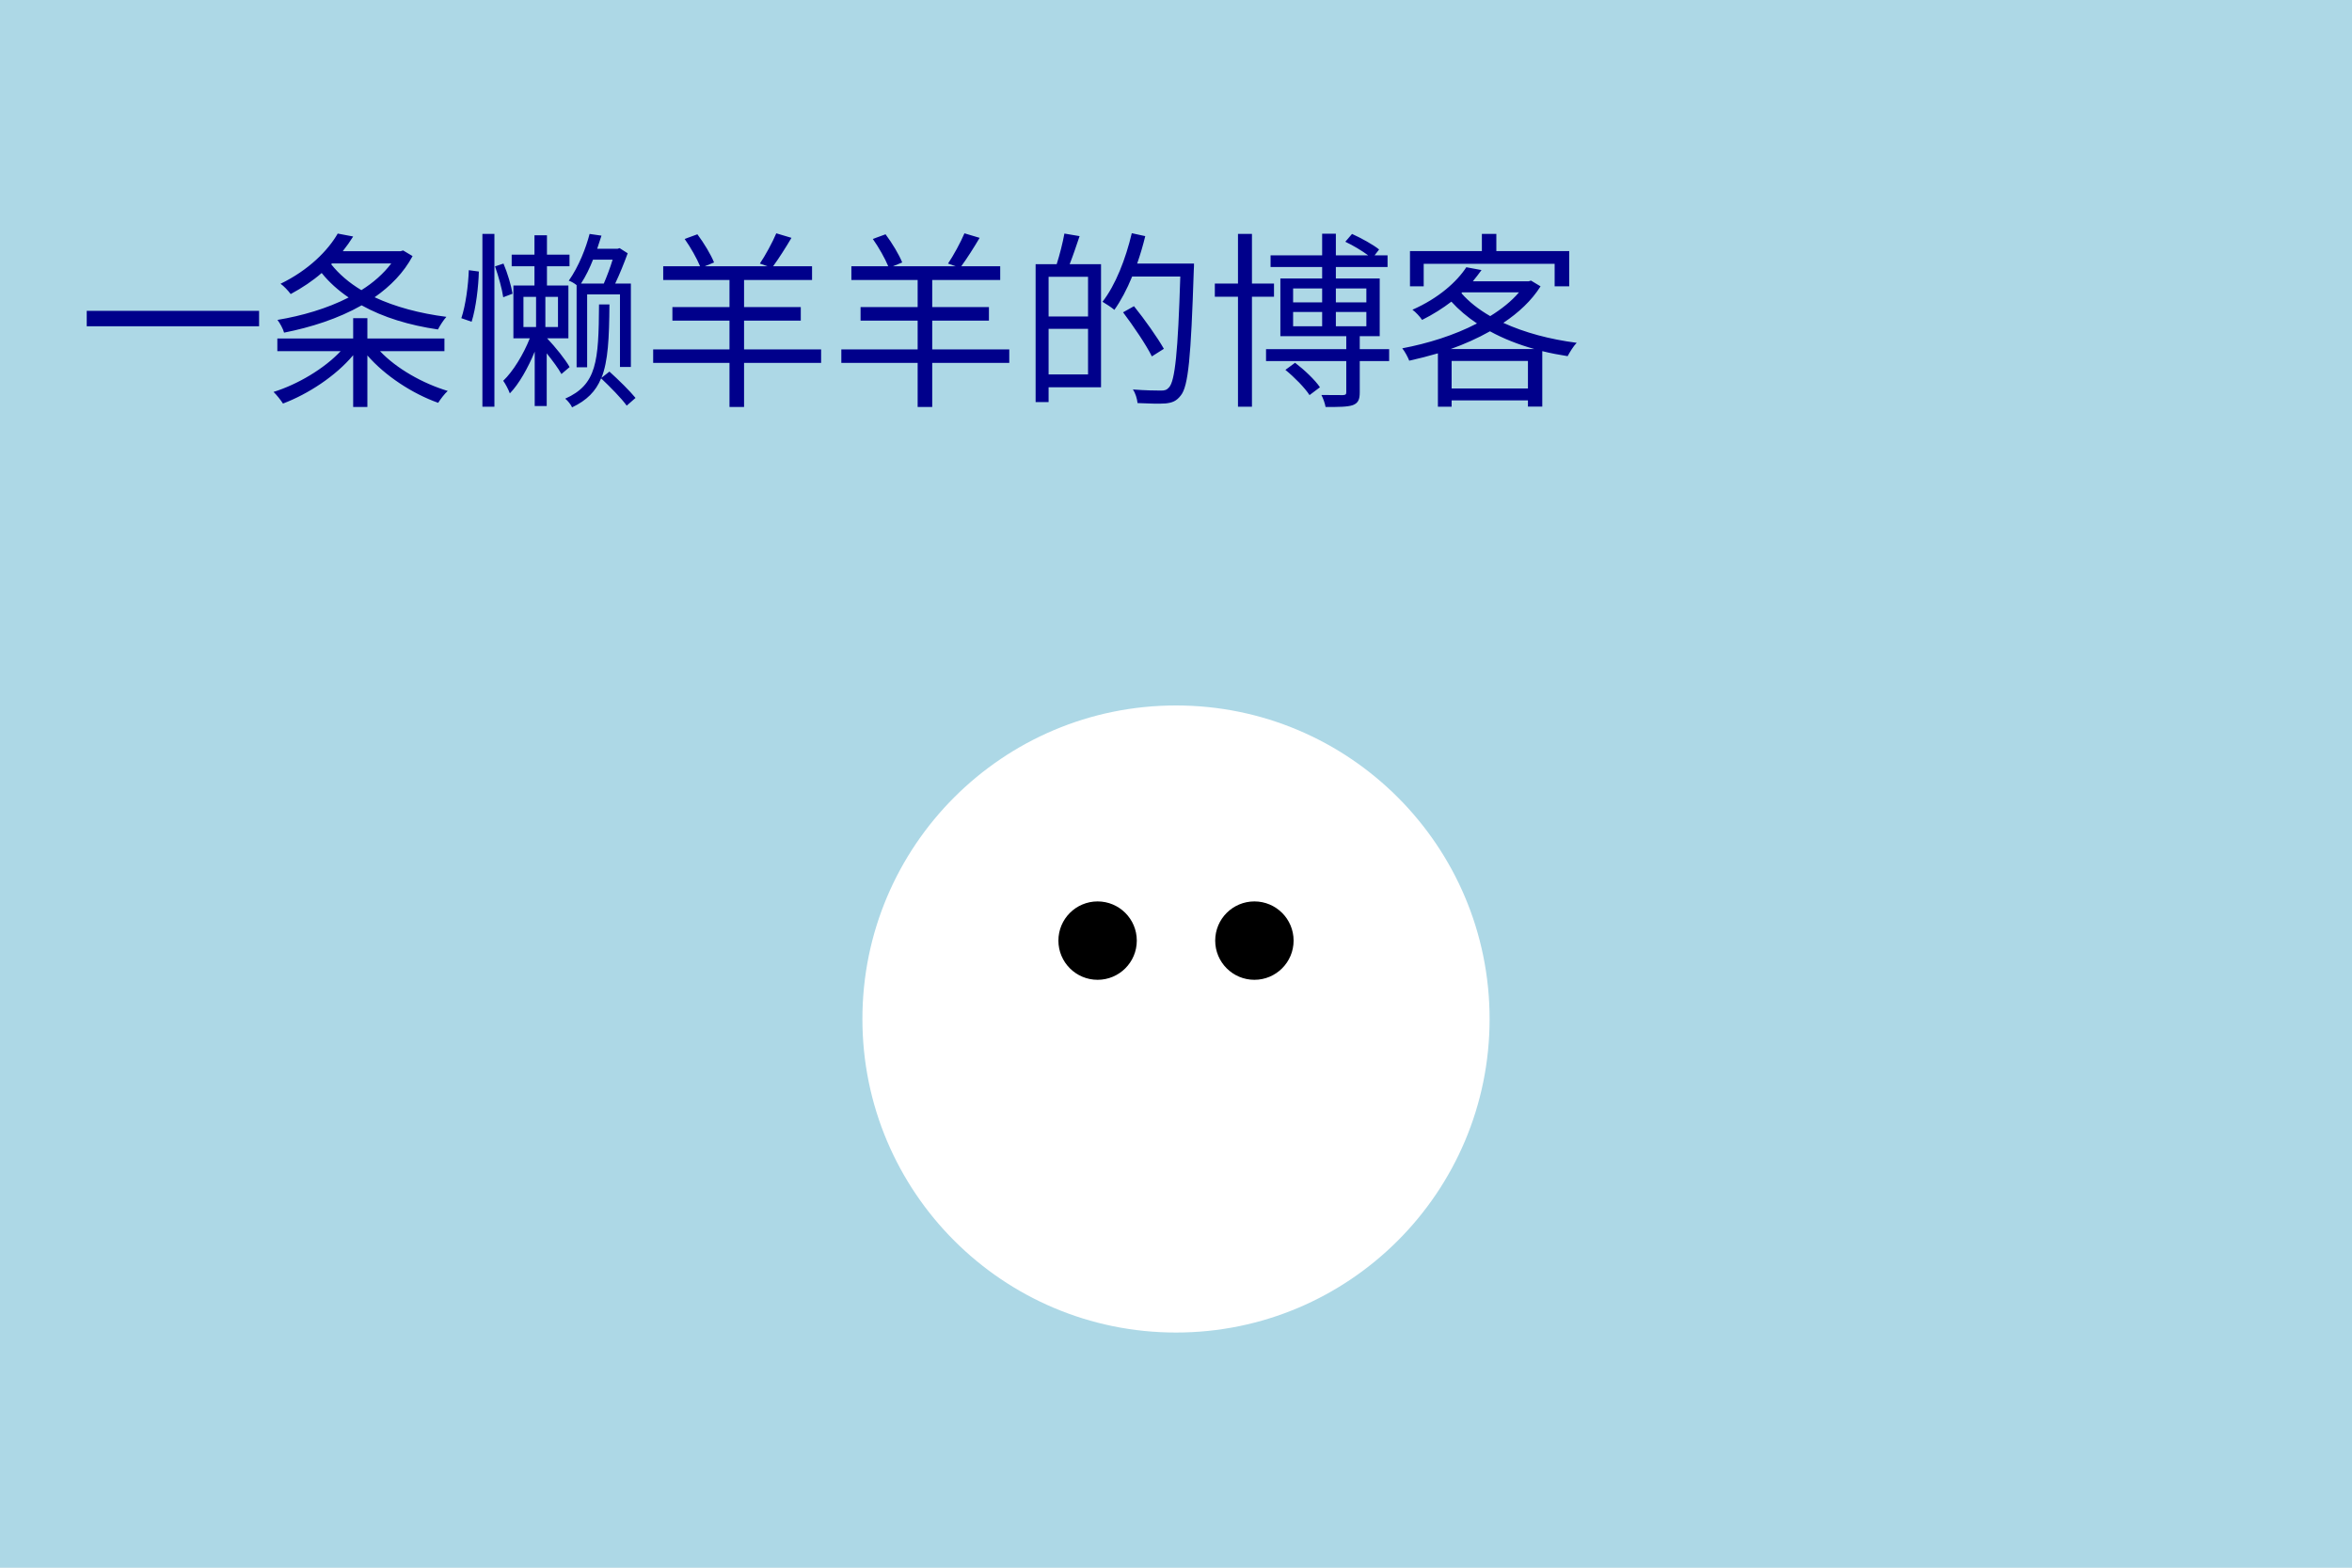
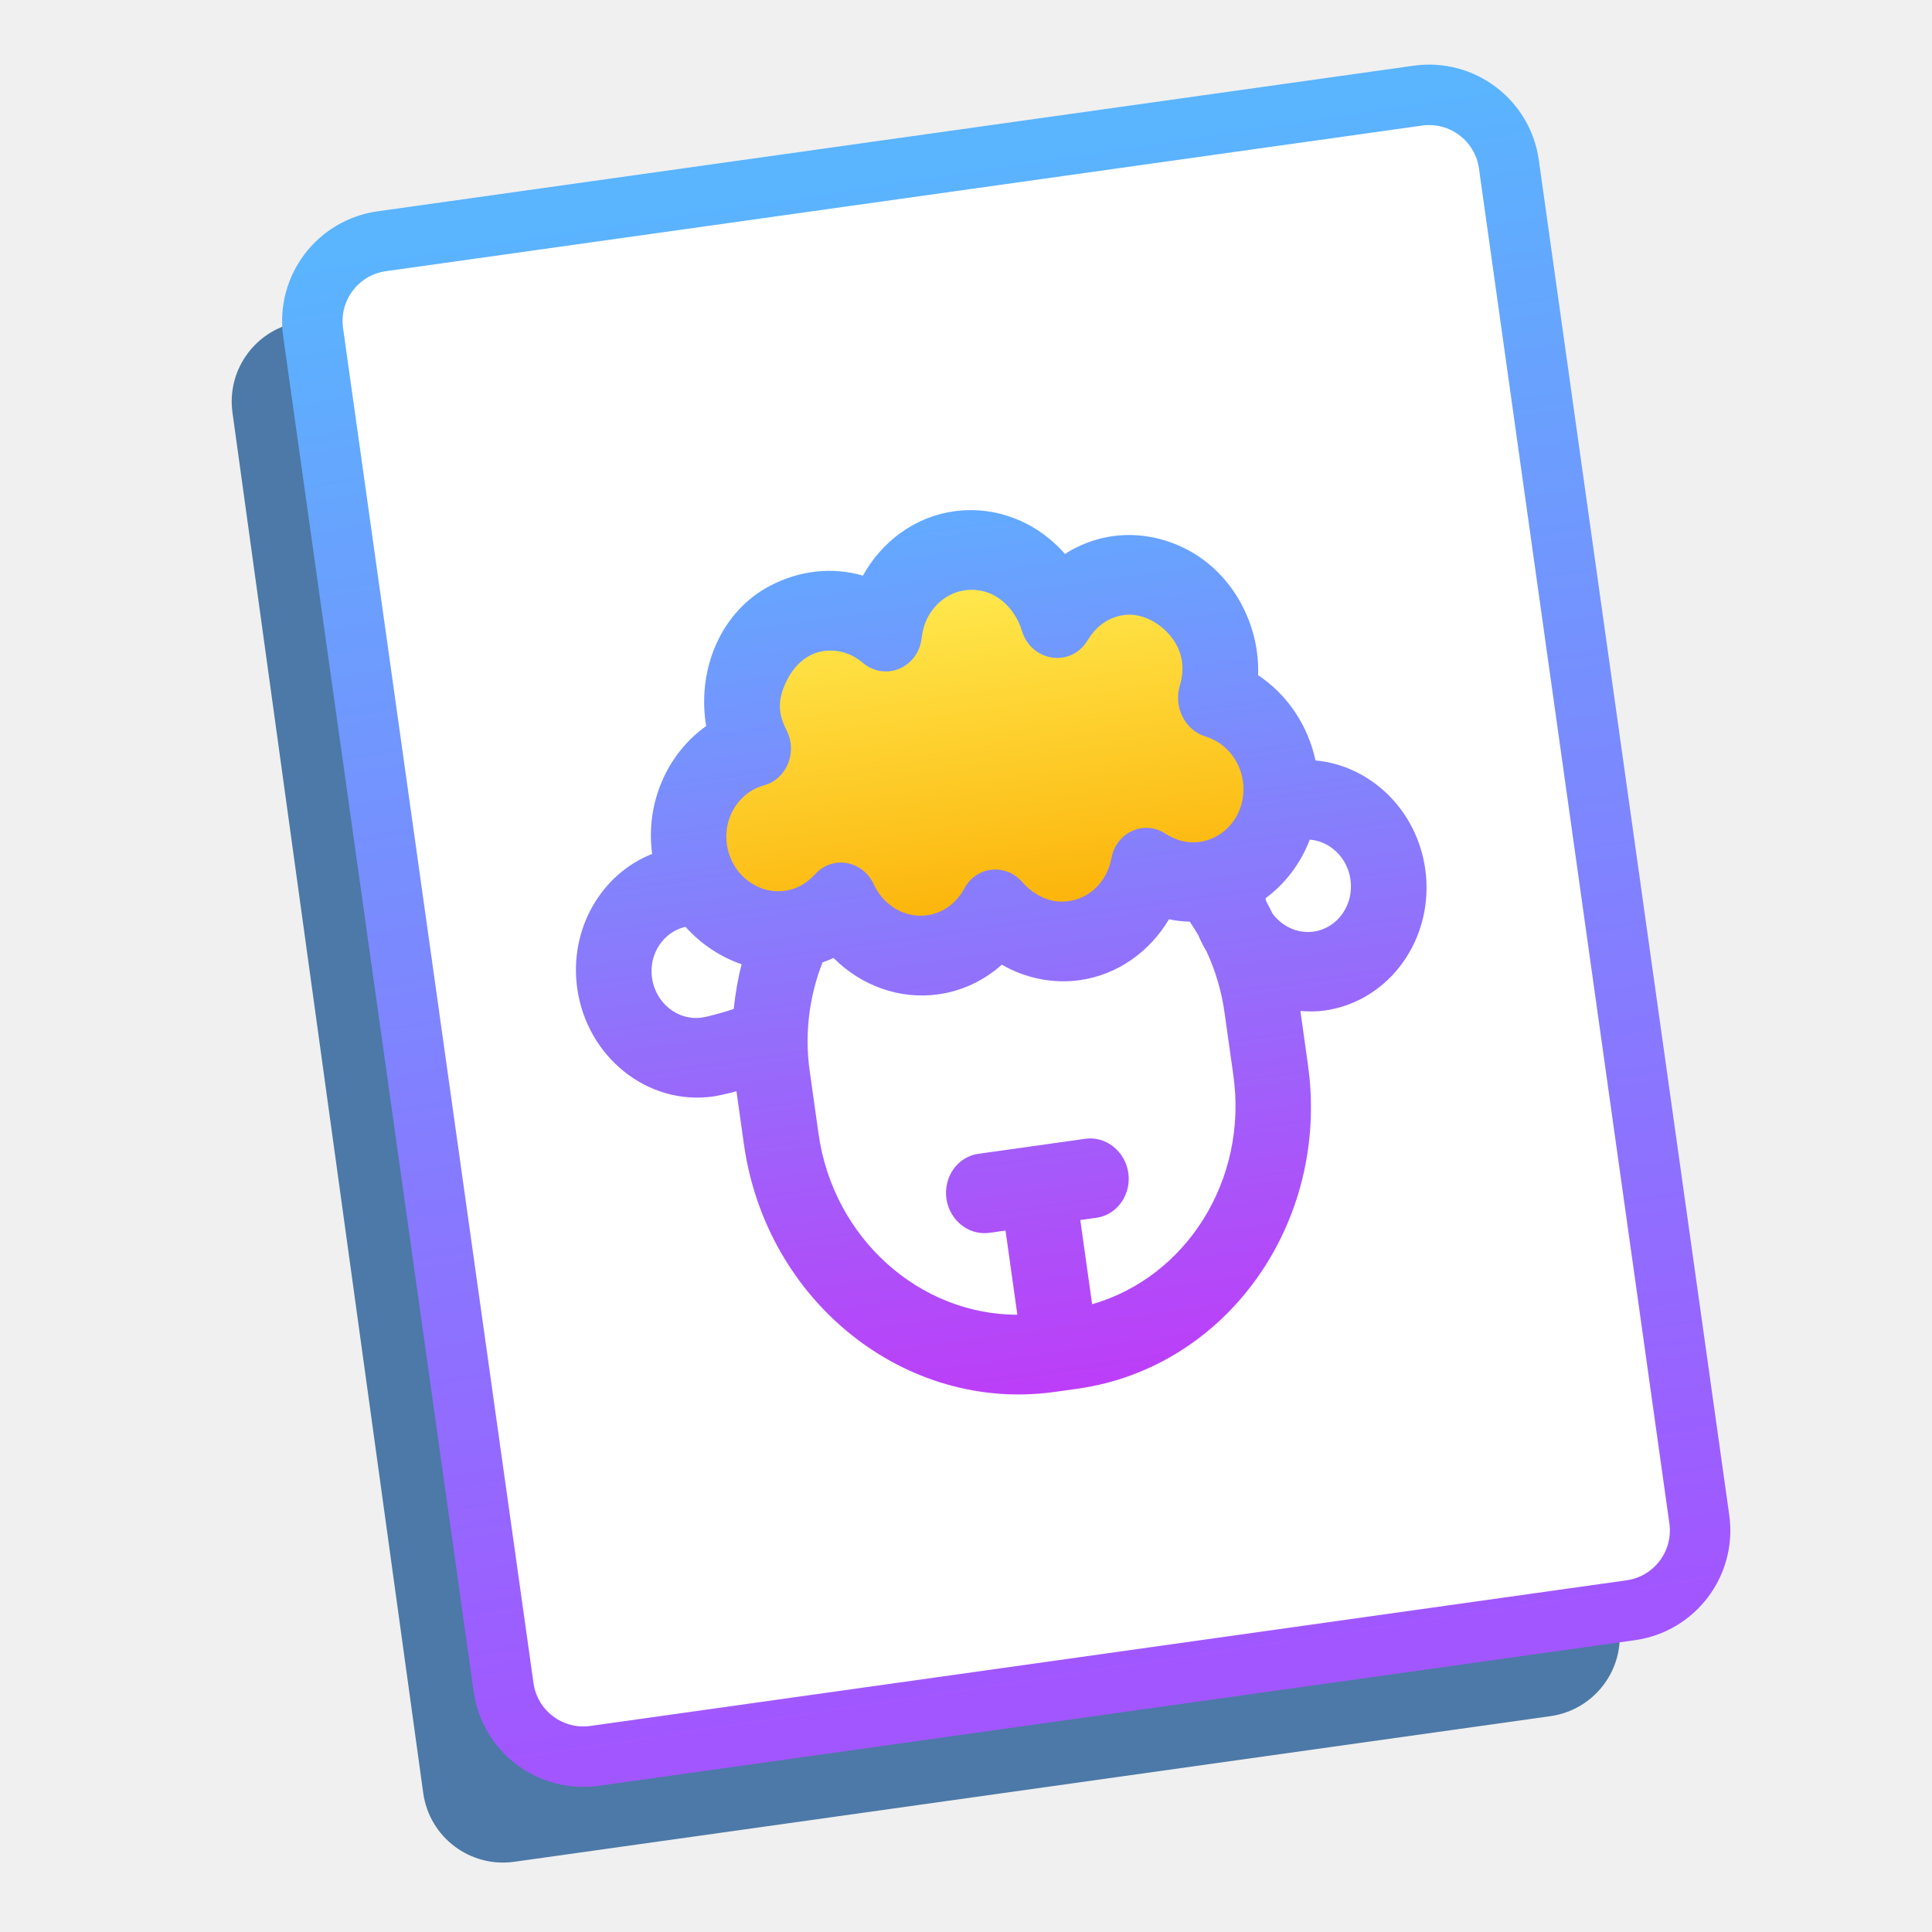
- <svg xmlns="http://www.w3.org/2000/svg" width="300" height="200">
-   <rect x="0" y="0" width="300" height="200" fill="lightblue" />
-   <text x="10" y="50" font-family="Verdana" font-size="24" fill="darkblue">一条懒羊羊的博客</text>
-   <circle cx="150" cy="130" r="40" fill="white" />
-   <circle cx="140" cy="120" r="5" fill="black" />
-   <circle cx="160" cy="120" r="5" fill="black" />
+ <svg xmlns="http://www.w3.org/2000/svg" xmlns:xlink="http://www.w3.org/1999/xlink" width="24px" height="24px" viewBox="0 0 24 24" version="1.1">
+   <defs>
+     <rect id="path-1" x="0" y="0" width="24" height="24" />
+     <linearGradient x1="50%" y1="0%" x2="50%" y2="100%" id="linearGradient-3">
+       <stop stop-color="#5AB4FE" offset="0%" />
+       <stop stop-color="#A256FF" offset="100%" />
+     </linearGradient>
+     <linearGradient x1="50%" y1="0%" x2="50%" y2="100%" id="linearGradient-4">
+       <stop stop-color="#FFE94E" offset="0%" />
+       <stop stop-color="#FCB309" offset="100%" />
+     </linearGradient>
+     <linearGradient x1="50%" y1="0%" x2="50%" y2="100%" id="linearGradient-5">
+       <stop stop-color="#62AAFF" offset="0%" />
+       <stop stop-color="#BC3EF8" offset="100%" />
+     </linearGradient>
+   </defs>
+   <g id="页面-1" stroke="none" stroke-width="1" fill="none" fill-rule="evenodd">
+     <g id="画板" transform="translate(-43, -155)">
+       <g id="24*24" transform="translate(43, 155)">
+         <mask id="mask-2" fill="white">
+           <use xlink:href="#path-1" />
+         </mask>
+         <use id="蒙版" fill="#D8D8D8" opacity="0" xlink:href="#path-1" />
+         <g id="编组-4" mask="url(#mask-2)">
+           <g transform="translate(12, 12.15787) rotate(-8) translate(-12, -12.15787) translate(3.913308, 2.075989)">
+             <g transform="translate(-0, 0)">
+               <path d="M1.043,0.851 L14.041,0.851 C14.594,0.851 15.042,1.299 15.042,1.852 C15.042,1.853 15.042,1.854 15.042,1.854 L15.002,19.165 C15.001,19.717 14.553,20.164 14.001,20.164 L1.003,20.164 C0.45,20.164 0.002,19.716 0.002,19.163 C0.002,19.162 0.002,19.161 0.002,19.16 L0.042,1.85 C0.043,1.298 0.491,0.851 1.043,0.851 Z" id="矩形" fill="#4C79A7" />
+               <rect id="矩形" stroke="url(#linearGradient-3)" stroke-width="0.751" fill="#FFFFFF" x="1.173" y="0" width="15" height="19" rx="1.001" />
+               <g id="羊" transform="translate(2.102537, 2.94431)" fill-rule="nonzero">
+                 <rect id="矩形" fill="#000000" opacity="0" x="-6.72205988e-14" y="2.13009545e-13" width="13.008" height="13.74" />
+                 <path d="M9.699,4.271 C9.652,3.141 8.764,2.231 7.683,2.231 L5.706,2.231 C4.605,2.231 3.704,3.175 3.688,4.334 C3.335,4.402 3.064,4.731 3.064,5.123 C3.064,5.566 3.407,5.927 3.825,5.927 L4.272,5.927 C4.292,5.927 4.31,5.923 4.331,5.92 C4.693,6.277 5.175,6.498 5.708,6.498 L7.684,6.498 C8.201,6.498 8.673,6.289 9.029,5.95 C9.094,5.972 9.163,5.988 9.235,5.988 C9.593,5.988 9.887,5.679 9.887,5.3 L9.887,4.751 C9.887,4.565 9.815,4.394 9.699,4.271 Z" id="路径" fill="url(#linearGradient-4)" />
+                 <path d="M10.661,5.057 C10.628,4.606 10.424,4.193 10.102,3.909 C10.152,3.626 10.131,3.333 10.034,3.046 C9.921,2.71 9.704,2.417 9.421,2.223 C8.941,1.896 8.393,1.873 7.936,2.084 C7.651,1.646 7.175,1.367 6.643,1.367 C6.155,1.367 5.705,1.612 5.413,2.001 C5.06,1.842 4.652,1.822 4.248,1.967 C3.622,2.193 3.224,2.833 3.224,3.532 C3.224,3.548 3.224,3.564 3.225,3.58 C2.701,3.851 2.342,4.419 2.339,5.06 C1.679,5.218 1.185,5.841 1.185,6.584 C1.185,7.447 1.85,8.149 2.666,8.149 C2.726,8.149 2.839,8.141 2.966,8.125 L2.966,8.789 C2.966,10.767 4.489,12.374 6.361,12.374 L6.648,12.374 C8.52,12.374 10.042,10.765 10.042,8.789 L10.042,8.113 C10.14,8.134 10.239,8.149 10.342,8.149 C11.159,8.149 11.823,7.447 11.823,6.584 C11.823,5.837 11.324,5.212 10.661,5.057 L10.661,5.057 Z M3.075,7.108 C2.947,7.133 2.744,7.159 2.666,7.159 C2.367,7.159 2.123,6.901 2.123,6.584 C2.123,6.284 2.344,6.038 2.623,6.014 C2.783,6.253 3.001,6.446 3.249,6.572 C3.177,6.745 3.12,6.924 3.075,7.108 Z M9.106,8.789 C9.106,10.104 8.175,11.191 6.973,11.36 L6.973,10.304 L7.176,10.304 C7.434,10.304 7.645,10.081 7.645,9.809 C7.645,9.536 7.434,9.313 7.176,9.313 L5.832,9.313 C5.574,9.313 5.363,9.536 5.363,9.809 C5.363,10.081 5.574,10.304 5.832,10.304 L6.035,10.304 L6.035,11.36 C4.834,11.191 3.902,10.104 3.902,8.789 L3.902,7.999 C3.902,7.536 4.024,7.087 4.247,6.689 C4.295,6.678 4.343,6.669 4.39,6.653 C4.682,7.042 5.131,7.282 5.617,7.282 C5.916,7.282 6.202,7.192 6.449,7.027 C6.716,7.235 7.043,7.352 7.382,7.352 C7.851,7.352 8.289,7.126 8.584,6.757 C8.666,6.788 8.75,6.808 8.836,6.823 C8.866,6.883 8.892,6.944 8.918,7.007 C8.937,7.081 8.962,7.152 8.991,7.22 C9.066,7.47 9.106,7.731 9.106,7.999 L9.106,8.789 Z M9.685,5.441 C9.61,5.641 9.439,5.793 9.24,5.841 C8.991,5.901 8.806,5.795 8.704,5.711 L8.681,5.692 C8.444,5.493 8.092,5.597 7.985,5.896 L7.975,5.924 C7.87,6.218 7.595,6.396 7.295,6.355 C7.11,6.329 6.949,6.207 6.843,6.045 C6.673,5.786 6.315,5.771 6.127,6.015 L6.109,6.038 C5.986,6.199 5.807,6.29 5.617,6.29 C5.348,6.29 5.108,6.108 5.019,5.836 L5.01,5.807 C4.911,5.503 4.559,5.39 4.317,5.585 L4.294,5.603 C4.191,5.685 4.004,5.787 3.755,5.723 C3.557,5.67 3.388,5.513 3.317,5.312 C3.167,4.888 3.436,4.467 3.824,4.411 L3.843,4.408 C4.127,4.366 4.304,4.059 4.207,3.775 L4.201,3.756 C4.121,3.517 4.163,3.348 4.306,3.144 C4.426,2.975 4.605,2.859 4.804,2.861 C4.973,2.862 5.131,2.933 5.25,3.061 L5.268,3.081 C5.512,3.341 5.931,3.228 6.026,2.875 L6.034,2.849 C6.131,2.489 6.494,2.265 6.851,2.395 C7.078,2.478 7.233,2.702 7.273,2.953 C7.335,3.35 7.806,3.494 8.059,3.192 L8.081,3.167 C8.204,3.02 8.37,2.939 8.548,2.937 C8.739,2.936 8.918,3.045 9.04,3.2 C9.209,3.416 9.233,3.663 9.121,3.903 C9.004,4.156 9.108,4.46 9.351,4.573 C9.656,4.715 9.818,5.087 9.685,5.441 L9.685,5.441 Z M10.342,7.159 C10.144,7.159 9.962,7.044 9.865,6.861 C9.849,6.808 9.83,6.757 9.812,6.706 C9.809,6.693 9.809,6.68 9.807,6.666 C10.076,6.521 10.301,6.297 10.454,6.021 C10.7,6.076 10.885,6.306 10.885,6.583 C10.885,6.901 10.642,7.159 10.342,7.159 Z" id="形状" fill="url(#linearGradient-5)" />
+               </g>
+             </g>
+           </g>
+         </g>
+       </g>
+     </g>
+   </g>
</svg>
